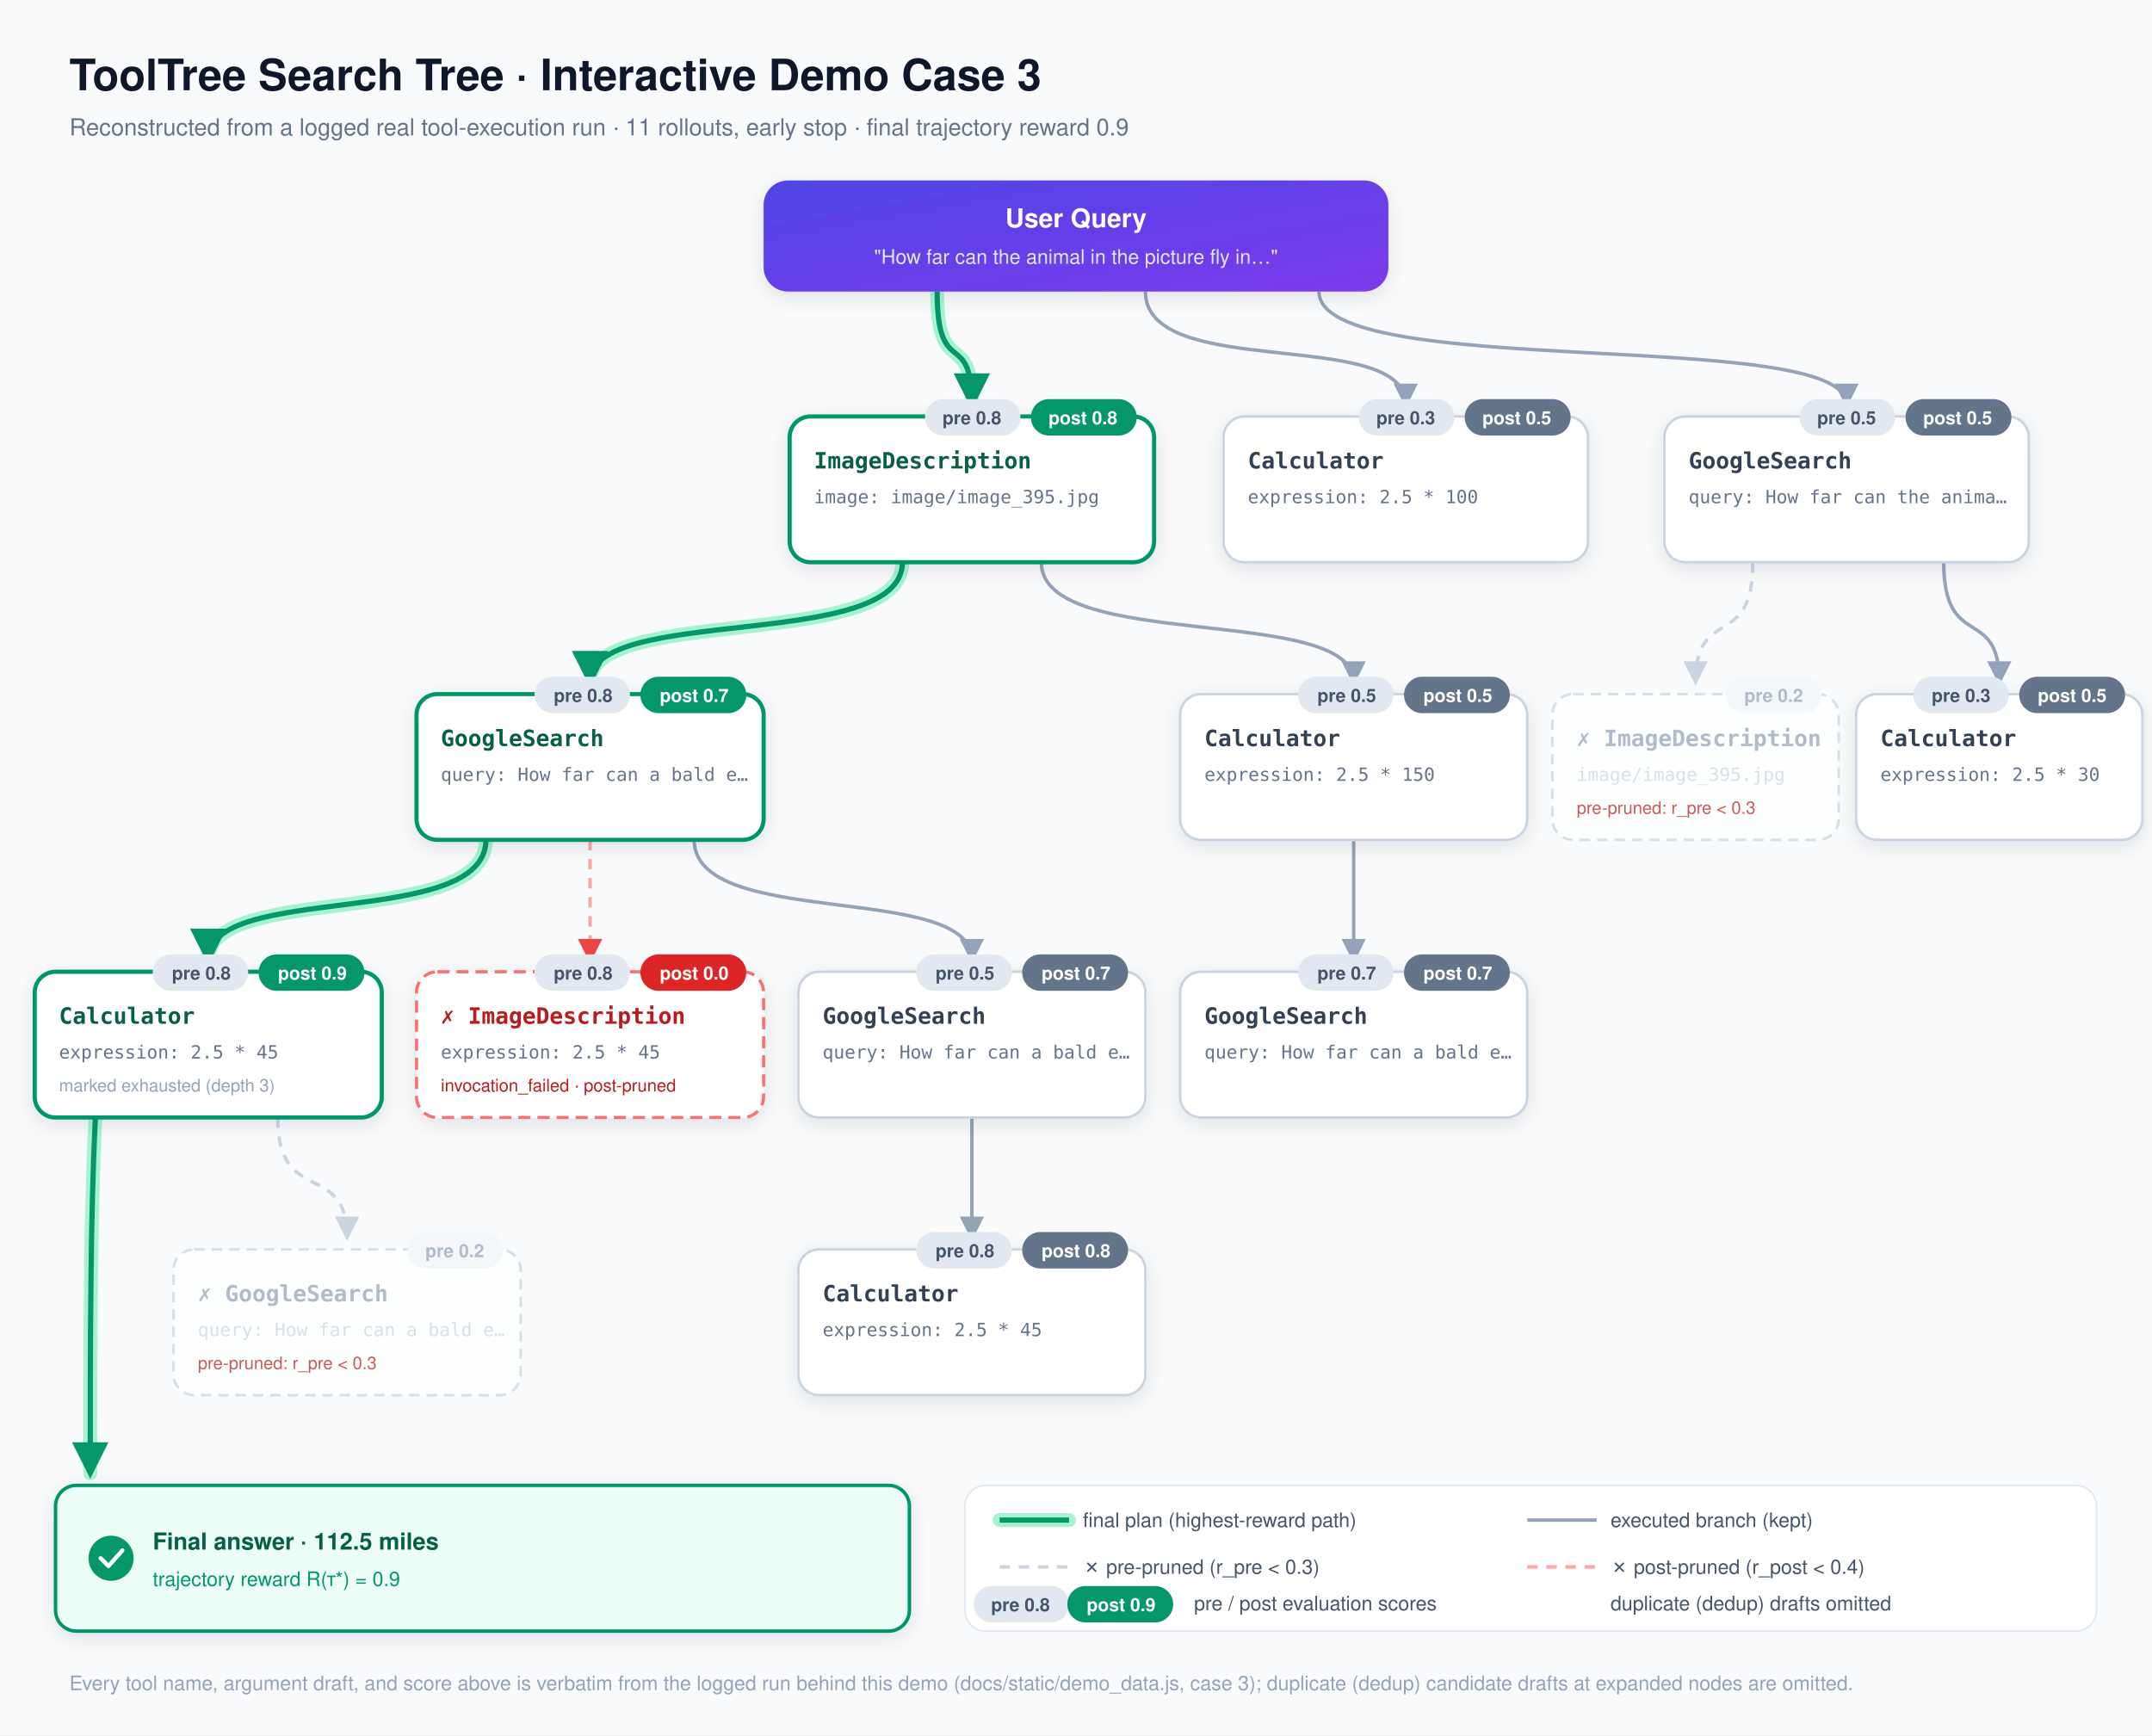
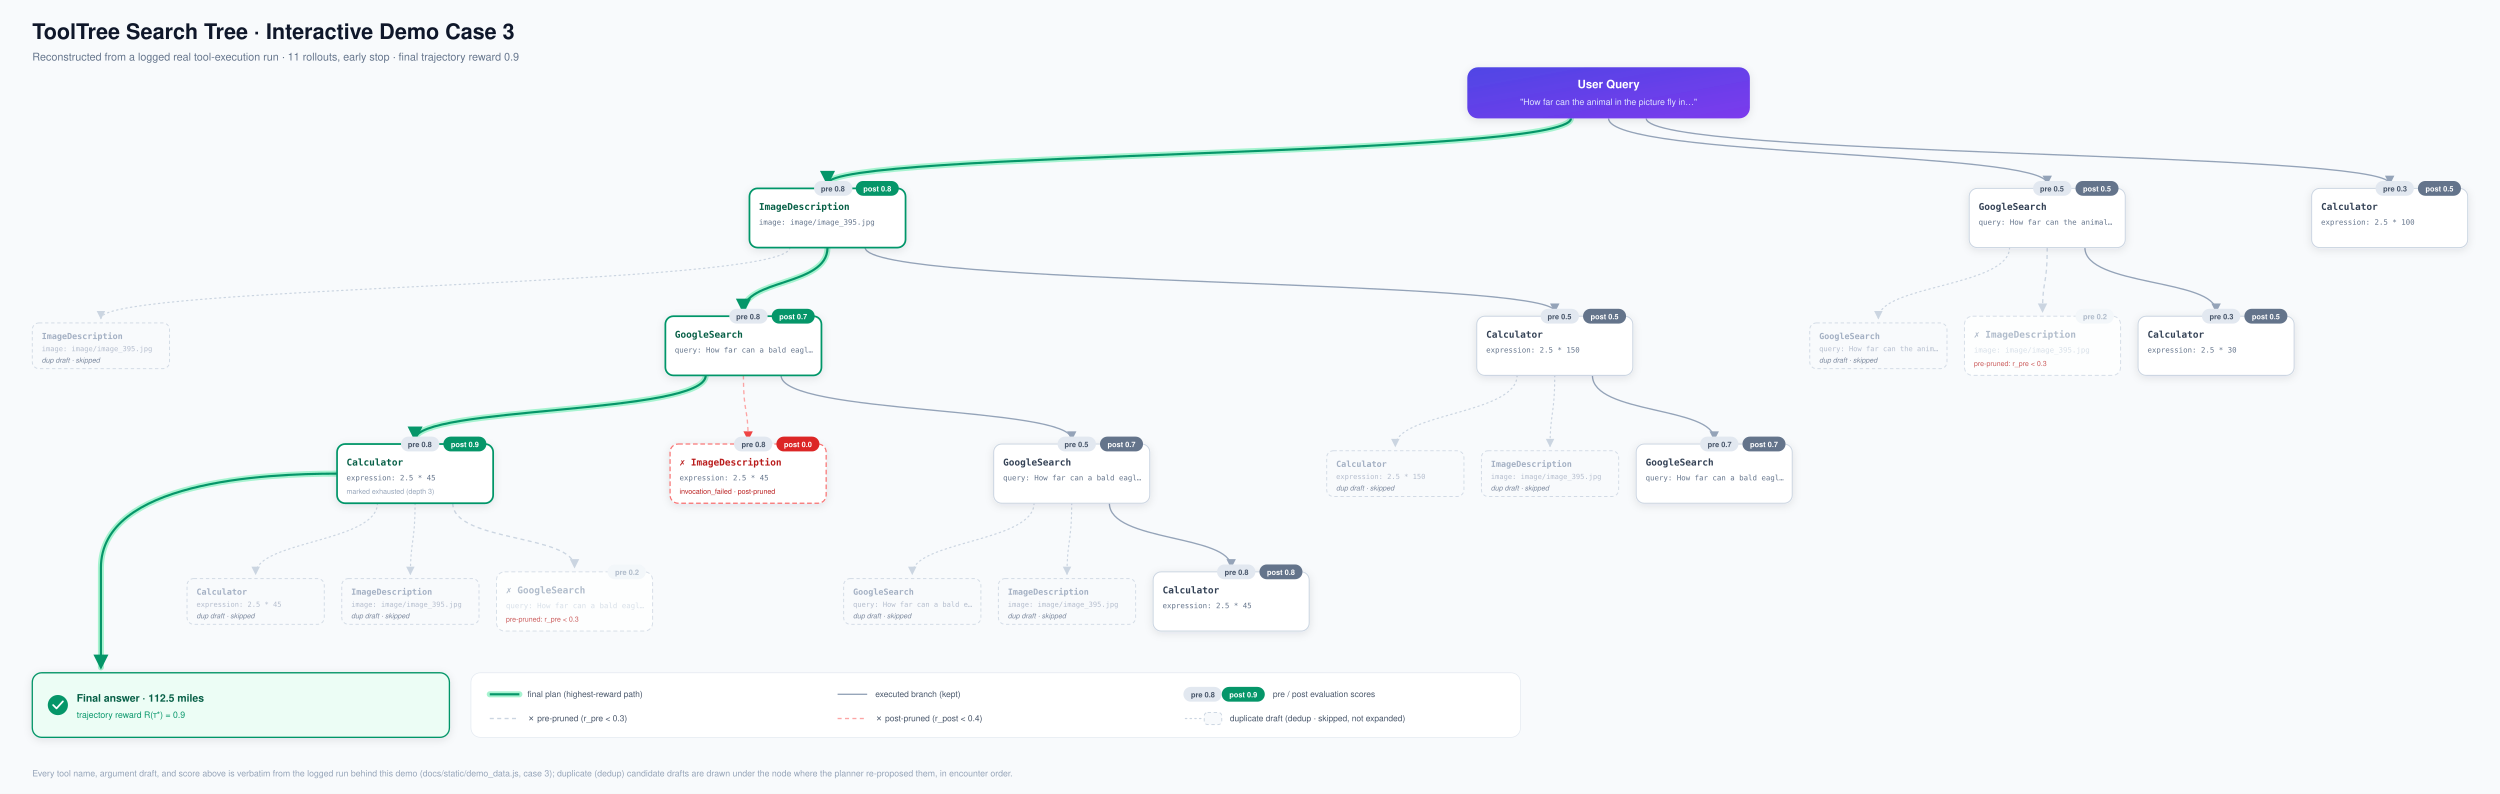
- <svg xmlns="http://www.w3.org/2000/svg" width="1240" height="1000" viewBox="0 0 1240 1000" font-family="system-ui, -apple-system, Segoe UI, Helvetica, Arial, sans-serif">
+ <svg xmlns="http://www.w3.org/2000/svg" width="3716" height="1180" viewBox="0 0 3716 1180" font-family="system-ui, -apple-system, Segoe UI, Helvetica, Arial, sans-serif">
  <defs>
    <linearGradient id="rootGrad" x1="0" y1="0" x2="1" y2="1">
      <stop offset="0" stop-color="#4F46E5" />
      <stop offset="1" stop-color="#7C3AED" />
    </linearGradient>
    <filter id="soft" x="-20%" y="-20%" width="140%" height="140%">
      <feDropShadow dx="0" dy="3" stdDeviation="6" flood-color="#0F172A" flood-opacity="0.10" />
    </filter>
    <marker id="mWin" viewBox="0 0 10 10" refX="8.5" refY="5" markerWidth="7" markerHeight="7" orient="auto-start-reverse">
      <path d="M0 0L10 5L0 10z" fill="#059669" />
    </marker>
    <marker id="mExp" viewBox="0 0 10 10" refX="8.5" refY="5" markerWidth="7" markerHeight="7" orient="auto-start-reverse">
      <path d="M0 0L10 5L0 10z" fill="#94A3B8" />
    </marker>
    <marker id="mPru" viewBox="0 0 10 10" refX="8.5" refY="5" markerWidth="7" markerHeight="7" orient="auto-start-reverse">
      <path d="M0 0L10 5L0 10z" fill="#CBD5E1" />
    </marker>
    <marker id="mBad" viewBox="0 0 10 10" refX="8.5" refY="5" markerWidth="7" markerHeight="7" orient="auto-start-reverse">
      <path d="M0 0L10 5L0 10z" fill="#EF4444" />
    </marker>
  </defs>
-   <rect width="1240" height="1000" fill="#F8FAFC" />
-   <text x="40" y="52" font-size="25" font-weight="700" fill="#0F172A">ToolTree Search Tree · Interactive Demo Case 3</text>
-   <text x="40" y="78" font-size="13.5" fill="#64748B">Reconstructed from a logged real tool-execution run · 11 rollouts, early stop · final trajectory reward 0.9</text>
-   <path d="M 540 168 C 540 220, 560 188, 560 233" fill="none" stroke="#A7F3D0" stroke-width="8" stroke-linecap="round" />
-   <path d="M 540 168 C 540 220, 560 188, 560 233" fill="none" stroke="#059669" stroke-width="3" marker-end="url(#mWin)" />
-   <path d="M 760 168 C 760 220, 1064 188, 1064 233" fill="none" stroke="#94A3B8" stroke-width="2" marker-end="url(#mExp)" />
-   <path d="M 660 168 C 660 220, 810 188, 810 233" fill="none" stroke="#94A3B8" stroke-width="2" marker-end="url(#mExp)" />
-   <path d="M 520 324 C 520 376, 340 348, 340 393" fill="none" stroke="#A7F3D0" stroke-width="8" stroke-linecap="round" />
-   <path d="M 520 324 C 520 376, 340 348, 340 393" fill="none" stroke="#059669" stroke-width="3" marker-end="url(#mWin)" />
-   <path d="M 600 324 C 600 376, 780 348, 780 393" fill="none" stroke="#94A3B8" stroke-width="2" marker-end="url(#mExp)" />
-   <path d="M 280 484 C 280 536, 120 508, 120 553" fill="none" stroke="#A7F3D0" stroke-width="8" stroke-linecap="round" />
-   <path d="M 280 484 C 280 536, 120 508, 120 553" fill="none" stroke="#059669" stroke-width="3" marker-end="url(#mWin)" />
-   <path d="M 340 484 C 340 536, 340 508, 340 553" fill="none" stroke="#FCA5A5" stroke-width="2" stroke-dasharray="6 5" marker-end="url(#mBad)" />
-   <path d="M 400 484 C 400 536, 560 508, 560 553" fill="none" stroke="#94A3B8" stroke-width="2" marker-end="url(#mExp)" />
-   <path d="M 1010 324 C 1010 376, 977 348, 977 393" fill="none" stroke="#CBD5E1" stroke-width="2" stroke-dasharray="6 5" marker-end="url(#mPru)" />
-   <path d="M 1120 324 C 1120 376, 1152 348, 1152 393" fill="none" stroke="#94A3B8" stroke-width="2" marker-end="url(#mExp)" />
-   <path d="M 780 484 C 780 536, 780 508, 780 553" fill="none" stroke="#94A3B8" stroke-width="2" marker-end="url(#mExp)" />
-   <path d="M 160 644 C 160 696, 200 668, 200 713" fill="none" stroke="#CBD5E1" stroke-width="2" stroke-dasharray="6 5" marker-end="url(#mPru)" />
-   <path d="M 560 644 C 560 696, 560 668, 560 713" fill="none" stroke="#94A3B8" stroke-width="2" marker-end="url(#mExp)" />
-   <path d="M 55 644 C 52 700, 52 780, 52 849" fill="none" stroke="#A7F3D0" stroke-width="8" stroke-linecap="round" />
-   <path d="M 55 644 C 52 700, 52 780, 52 849" fill="none" stroke="#059669" stroke-width="3" marker-end="url(#mWin)" />
-   <g filter="url(#soft)">
-     <rect x="440" y="104" width="360" height="64" rx="14" fill="url(#rootGrad)" />
-   </g>
-   <text x="620" y="131" font-size="15" font-weight="700" fill="#FFFFFF" text-anchor="middle">User Query</text>
-   <text x="620" y="152" font-size="11.5" fill="#E0E7FF" text-anchor="middle">"How far can the animal in the picture fly in…"</text>
-   <g filter="url(#soft)">
-     <rect x="455.0" y="240" width="210" height="84" rx="12" fill="#FFFFFF" stroke="#059669" stroke-width="2.4" />
-   </g>
-   <text x="469.0" y="270" font-size="13" font-weight="700" fill="#065F46" font-family="ui-monospace, Menlo, Consolas, monospace">ImageDescription</text>
-   <text x="469.0" y="290" font-size="10.5" fill="#64748B" font-family="ui-monospace, Menlo, Consolas, monospace">image: image/image_395.jpg</text>
-   <rect x="594.0" y="230" width="61" height="21" rx="10.5" fill="#059669" />
-   <text x="624" y="244.5" font-size="10.5" font-weight="700" fill="#FFFFFF" text-anchor="middle">post 0.8</text>
-   <rect x="533.0" y="230" width="55" height="21" rx="10.5" fill="#E2E8F0" />
-   <text x="560" y="244.5" font-size="10.5" font-weight="700" fill="#475569" text-anchor="middle">pre 0.8</text>
-   <g filter="url(#soft)">
-     <rect x="959.0" y="240" width="210" height="84" rx="12" fill="#FFFFFF" stroke="#CBD5E1" stroke-width="1.5" />
-   </g>
-   <text x="973.0" y="270" font-size="13" font-weight="700" fill="#334155" font-family="ui-monospace, Menlo, Consolas, monospace">GoogleSearch</text>
-   <text x="973.0" y="290" font-size="10.5" fill="#64748B" font-family="ui-monospace, Menlo, Consolas, monospace">query: How far can the anima…</text>
-   <rect x="1098.0" y="230" width="61" height="21" rx="10.5" fill="#64748B" />
-   <text x="1128" y="244.5" font-size="10.5" font-weight="700" fill="#FFFFFF" text-anchor="middle">post 0.5</text>
-   <rect x="1037.0" y="230" width="55" height="21" rx="10.5" fill="#E2E8F0" />
-   <text x="1064" y="244.5" font-size="10.5" font-weight="700" fill="#475569" text-anchor="middle">pre 0.5</text>
-   <g filter="url(#soft)">
-     <rect x="705.0" y="240" width="210" height="84" rx="12" fill="#FFFFFF" stroke="#CBD5E1" stroke-width="1.5" />
-   </g>
-   <text x="719.0" y="270" font-size="13" font-weight="700" fill="#334155" font-family="ui-monospace, Menlo, Consolas, monospace">Calculator</text>
-   <text x="719.0" y="290" font-size="10.5" fill="#64748B" font-family="ui-monospace, Menlo, Consolas, monospace">expression: 2.5 * 100</text>
-   <rect x="844.0" y="230" width="61" height="21" rx="10.5" fill="#64748B" />
-   <text x="874" y="244.5" font-size="10.5" font-weight="700" fill="#FFFFFF" text-anchor="middle">post 0.5</text>
-   <rect x="783.0" y="230" width="55" height="21" rx="10.5" fill="#E2E8F0" />
-   <text x="810" y="244.5" font-size="10.5" font-weight="700" fill="#475569" text-anchor="middle">pre 0.3</text>
-   <g filter="url(#soft)">
-     <rect x="240.0" y="400" width="200" height="84" rx="12" fill="#FFFFFF" stroke="#059669" stroke-width="2.4" />
-   </g>
-   <text x="254.0" y="430" font-size="13" font-weight="700" fill="#065F46" font-family="ui-monospace, Menlo, Consolas, monospace">GoogleSearch</text>
-   <text x="254.0" y="450" font-size="10.5" fill="#64748B" font-family="ui-monospace, Menlo, Consolas, monospace">query: How far can a bald e…</text>
-   <rect x="369.0" y="390" width="61" height="21" rx="10.5" fill="#059669" />
-   <text x="400" y="404.5" font-size="10.5" font-weight="700" fill="#FFFFFF" text-anchor="middle">post 0.7</text>
-   <rect x="308.0" y="390" width="55" height="21" rx="10.5" fill="#E2E8F0" />
-   <text x="336" y="404.5" font-size="10.5" font-weight="700" fill="#475569" text-anchor="middle">pre 0.8</text>
-   <g filter="url(#soft)">
-     <rect x="680.0" y="400" width="200" height="84" rx="12" fill="#FFFFFF" stroke="#CBD5E1" stroke-width="1.5" />
-   </g>
-   <text x="694.0" y="430" font-size="13" font-weight="700" fill="#334155" font-family="ui-monospace, Menlo, Consolas, monospace">Calculator</text>
-   <text x="694.0" y="450" font-size="10.5" fill="#64748B" font-family="ui-monospace, Menlo, Consolas, monospace">expression: 2.5 * 150</text>
-   <rect x="809.0" y="390" width="61" height="21" rx="10.5" fill="#64748B" />
-   <text x="840" y="404.5" font-size="10.5" font-weight="700" fill="#FFFFFF" text-anchor="middle">post 0.5</text>
-   <rect x="748.0" y="390" width="55" height="21" rx="10.5" fill="#E2E8F0" />
-   <text x="776" y="404.5" font-size="10.5" font-weight="700" fill="#475569" text-anchor="middle">pre 0.5</text>
-   <g filter="url(#soft)">
-     <rect x="20.0" y="560" width="200" height="84" rx="12" fill="#FFFFFF" stroke="#059669" stroke-width="2.4" />
-   </g>
-   <text x="34.0" y="590" font-size="13" font-weight="700" fill="#065F46" font-family="ui-monospace, Menlo, Consolas, monospace">Calculator</text>
-   <text x="34.0" y="610" font-size="10.5" fill="#64748B" font-family="ui-monospace, Menlo, Consolas, monospace">expression: 2.5 * 45</text>
-   <text x="34.0" y="629" font-size="10" fill="#94A3B8">marked exhausted (depth 3)</text>
-   <rect x="149.0" y="550" width="61" height="21" rx="10.5" fill="#059669" />
-   <text x="180" y="564.5" font-size="10.5" font-weight="700" fill="#FFFFFF" text-anchor="middle">post 0.9</text>
-   <rect x="88.0" y="550" width="55" height="21" rx="10.5" fill="#E2E8F0" />
-   <text x="116" y="564.5" font-size="10.5" font-weight="700" fill="#475569" text-anchor="middle">pre 0.8</text>
-   <g filter="url(#soft)">
-     <rect x="240.0" y="560" width="200" height="84" rx="12" fill="#FFFFFF" stroke="#F87171" stroke-width="1.8" stroke-dasharray="7 4" />
-   </g>
-   <text x="254.0" y="590" font-size="13" font-weight="700" fill="#B91C1C" font-family="ui-monospace, Menlo, Consolas, monospace">✗ ImageDescription</text>
-   <text x="254.0" y="610" font-size="10.5" fill="#64748B" font-family="ui-monospace, Menlo, Consolas, monospace">expression: 2.5 * 45</text>
-   <text x="254.0" y="629" font-size="10" fill="#B91C1C">invocation_failed · post-pruned</text>
-   <rect x="369.0" y="550" width="61" height="21" rx="10.5" fill="#DC2626" />
-   <text x="400" y="564.5" font-size="10.5" font-weight="700" fill="#FFFFFF" text-anchor="middle">post 0.0</text>
-   <rect x="308.0" y="550" width="55" height="21" rx="10.5" fill="#E2E8F0" />
-   <text x="336" y="564.5" font-size="10.5" font-weight="700" fill="#475569" text-anchor="middle">pre 0.8</text>
-   <g filter="url(#soft)">
-     <rect x="460.0" y="560" width="200" height="84" rx="12" fill="#FFFFFF" stroke="#CBD5E1" stroke-width="1.5" />
-   </g>
-   <text x="474.0" y="590" font-size="13" font-weight="700" fill="#334155" font-family="ui-monospace, Menlo, Consolas, monospace">GoogleSearch</text>
-   <text x="474.0" y="610" font-size="10.5" fill="#64748B" font-family="ui-monospace, Menlo, Consolas, monospace">query: How far can a bald e…</text>
-   <rect x="589.0" y="550" width="61" height="21" rx="10.5" fill="#64748B" />
-   <text x="620" y="564.5" font-size="10.5" font-weight="700" fill="#FFFFFF" text-anchor="middle">post 0.7</text>
-   <rect x="528.0" y="550" width="55" height="21" rx="10.5" fill="#E2E8F0" />
-   <text x="556" y="564.5" font-size="10.5" font-weight="700" fill="#475569" text-anchor="middle">pre 0.5</text>
+   <rect width="3716" height="1180" fill="#F8FAFC" />
+   <text x="48" y="58" font-size="32" font-weight="700" fill="#0F172A">ToolTree Search Tree · Interactive Demo Case 3</text>
+   <text x="48" y="90" font-size="16" fill="#64748B">Reconstructed from a logged real tool-execution run · 11 rollouts, early stop · final trajectory reward 0.9</text>
+   <path d="M 2335 176 C 2335 234, 1230 224, 1230 273" fill="none" stroke="#A7F3D0" stroke-width="9" stroke-linecap="round" />
+   <path d="M 2335 176 C 2335 234, 1230 224, 1230 273" fill="none" stroke="#059669" stroke-width="3.2" marker-end="url(#mWin)" />
+   <path d="M 2391 176 C 2391 234, 3043 224, 3043 273" fill="none" stroke="#94A3B8" stroke-width="2" marker-end="url(#mExp)" />
+   <path d="M 2447 176 C 2447 234, 3552 224, 3552 273" fill="none" stroke="#94A3B8" stroke-width="2" marker-end="url(#mExp)" />
+   <path d="M 1174 368 C 1174 426, 150 424, 150 473" fill="none" stroke="#CBD5E1" stroke-width="1.8" stroke-dasharray="2 5" stroke-linecap="round" marker-end="url(#mPru)" />
+   <path d="M 1230 368 C 1230 426, 1105 414, 1105 463" fill="none" stroke="#A7F3D0" stroke-width="9" stroke-linecap="round" />
+   <path d="M 1230 368 C 1230 426, 1105 414, 1105 463" fill="none" stroke="#059669" stroke-width="3.2" marker-end="url(#mWin)" />
+   <path d="M 1286 368 C 1286 426, 2311 414, 2311 463" fill="none" stroke="#94A3B8" stroke-width="2" marker-end="url(#mExp)" />
+   <path d="M 1049 558 C 1049 616, 617 604, 617 653" fill="none" stroke="#A7F3D0" stroke-width="9" stroke-linecap="round" />
+   <path d="M 1049 558 C 1049 616, 617 604, 617 653" fill="none" stroke="#059669" stroke-width="3.2" marker-end="url(#mWin)" />
+   <path d="M 1105 558 C 1105 616, 1112 604, 1112 653" fill="none" stroke="#FCA5A5" stroke-width="2" stroke-dasharray="6 5" marker-end="url(#mBad)" />
+   <path d="M 1161 558 C 1161 616, 1593 604, 1593 653" fill="none" stroke="#94A3B8" stroke-width="2" marker-end="url(#mExp)" />
+   <path d="M 2987 368 C 2987 426, 2792 424, 2792 473" fill="none" stroke="#CBD5E1" stroke-width="1.8" stroke-dasharray="2 5" stroke-linecap="round" marker-end="url(#mPru)" />
+   <path d="M 3043 368 C 3043 426, 3036 414, 3036 463" fill="none" stroke="#CBD5E1" stroke-width="2" stroke-dasharray="6 5" marker-end="url(#mPru)" />
+   <path d="M 3099 368 C 3099 426, 3294 414, 3294 463" fill="none" stroke="#94A3B8" stroke-width="2" marker-end="url(#mExp)" />
+   <path d="M 2255 558 C 2255 616, 2074 614, 2074 663" fill="none" stroke="#CBD5E1" stroke-width="1.8" stroke-dasharray="2 5" stroke-linecap="round" marker-end="url(#mPru)" />
+   <path d="M 2311 558 C 2311 616, 2304 614, 2304 663" fill="none" stroke="#CBD5E1" stroke-width="1.8" stroke-dasharray="2 5" stroke-linecap="round" marker-end="url(#mPru)" />
+   <path d="M 2367 558 C 2367 616, 2548 604, 2548 653" fill="none" stroke="#94A3B8" stroke-width="2" marker-end="url(#mExp)" />
+   <path d="M 561 748 C 561 806, 380 804, 380 853" fill="none" stroke="#CBD5E1" stroke-width="1.8" stroke-dasharray="2 5" stroke-linecap="round" marker-end="url(#mPru)" />
+   <path d="M 617 748 C 617 806, 610 804, 610 853" fill="none" stroke="#CBD5E1" stroke-width="1.8" stroke-dasharray="2 5" stroke-linecap="round" marker-end="url(#mPru)" />
+   <path d="M 673 748 C 673 806, 854 794, 854 843" fill="none" stroke="#CBD5E1" stroke-width="2" stroke-dasharray="6 5" marker-end="url(#mPru)" />
+   <path d="M 1537 748 C 1537 806, 1356 804, 1356 853" fill="none" stroke="#CBD5E1" stroke-width="1.8" stroke-dasharray="2 5" stroke-linecap="round" marker-end="url(#mPru)" />
+   <path d="M 1593 748 C 1593 806, 1586 804, 1586 853" fill="none" stroke="#CBD5E1" stroke-width="1.8" stroke-dasharray="2 5" stroke-linecap="round" marker-end="url(#mPru)" />
+   <path d="M 1649 748 C 1649 806, 1830 794, 1830 843" fill="none" stroke="#94A3B8" stroke-width="2" marker-end="url(#mExp)" />
+   <path d="M 501 704 C 391 704, 150 716, 150 844 L 150 992" fill="none" stroke="#A7F3D0" stroke-width="9" stroke-linecap="round" />
+   <path d="M 501 704 C 391 704, 150 716, 150 844 L 150 992" fill="none" stroke="#059669" stroke-width="3.2" marker-end="url(#mWin)" />
+   <g filter="url(#soft)">
+     <rect x="2181" y="100" width="420" height="76" rx="16" fill="url(#rootGrad)" />
+   </g>
+   <text x="2391" y="131" font-size="17" font-weight="700" fill="#FFFFFF" text-anchor="middle">User Query</text>
+   <text x="2391" y="156" font-size="13" fill="#E0E7FF" text-anchor="middle">"How far can the animal in the picture fly in…"</text>
+   <g filter="url(#soft)">
+     <rect x="1114" y="280" width="232" height="88" rx="12" fill="#FFFFFF" stroke="#059669" stroke-width="2.6" />
+   </g>
+   <text x="1128" y="312" font-size="14" font-weight="700" fill="#065F46" font-family="ui-monospace, Menlo, Consolas, monospace">ImageDescription</text>
+   <text x="1128" y="334" font-size="11" fill="#64748B" font-family="ui-monospace, Menlo, Consolas, monospace">image: image/image_395.jpg</text>
+   <rect x="1272" y="269.0" width="64" height="22" rx="11" fill="#059669" />
+   <text x="1304" y="284.5" font-size="11" font-weight="700" fill="#FFFFFF" text-anchor="middle">post 0.8</text>
+   <rect x="1210" y="269.0" width="57" height="22" rx="11" fill="#E2E8F0" />
+   <text x="1238" y="284.5" font-size="11" font-weight="700" fill="#475569" text-anchor="middle">pre 0.8</text>
+   <g filter="url(#soft)">
+     <rect x="2927" y="280" width="232" height="88" rx="12" fill="#FFFFFF" stroke="#CBD5E1" stroke-width="1.5" />
+   </g>
+   <text x="2941" y="312" font-size="14" font-weight="700" fill="#334155" font-family="ui-monospace, Menlo, Consolas, monospace">GoogleSearch</text>
+   <text x="2941" y="334" font-size="11" fill="#64748B" font-family="ui-monospace, Menlo, Consolas, monospace">query: How far can the animal…</text>
+   <rect x="3085" y="269.0" width="64" height="22" rx="11" fill="#64748B" />
+   <text x="3117" y="284.5" font-size="11" font-weight="700" fill="#FFFFFF" text-anchor="middle">post 0.5</text>
+   <rect x="3022" y="269.0" width="57" height="22" rx="11" fill="#E2E8F0" />
+   <text x="3050" y="284.5" font-size="11" font-weight="700" fill="#475569" text-anchor="middle">pre 0.5</text>
+   <g filter="url(#soft)">
+     <rect x="3436" y="280" width="232" height="88" rx="12" fill="#FFFFFF" stroke="#CBD5E1" stroke-width="1.5" />
+   </g>
+   <text x="3450" y="312" font-size="14" font-weight="700" fill="#334155" font-family="ui-monospace, Menlo, Consolas, monospace">Calculator</text>
+   <text x="3450" y="334" font-size="11" fill="#64748B" font-family="ui-monospace, Menlo, Consolas, monospace">expression: 2.5 * 100</text>
+   <rect x="3594" y="269.0" width="64" height="22" rx="11" fill="#64748B" />
+   <text x="3626" y="284.5" font-size="11" font-weight="700" fill="#FFFFFF" text-anchor="middle">post 0.5</text>
+   <rect x="3531" y="269.0" width="57" height="22" rx="11" fill="#E2E8F0" />
+   <text x="3560" y="284.5" font-size="11" font-weight="700" fill="#475569" text-anchor="middle">pre 0.3</text>
+   <g opacity="0.85">
+     <rect x="48" y="480" width="204" height="68" rx="10" fill="#F8FAFC" stroke="#CBD5E1" stroke-width="1.4" stroke-dasharray="5 4" />
+     <text x="62" y="504" font-size="12.5" font-weight="700" fill="#94A3B8" font-family="ui-monospace, Menlo, Consolas, monospace">ImageDescription</text>
+     <text x="62" y="522" font-size="10.5" fill="#A8B3C4" font-family="ui-monospace, Menlo, Consolas, monospace">image: image/image_395.jpg</text>
+     <text x="62" y="539" font-size="10.5" font-style="italic" fill="#64748B">dup draft · skipped</text>
+   </g>
+   <g filter="url(#soft)">
+     <rect x="989" y="470" width="232" height="88" rx="12" fill="#FFFFFF" stroke="#059669" stroke-width="2.6" />
+   </g>
+   <text x="1003" y="502" font-size="14" font-weight="700" fill="#065F46" font-family="ui-monospace, Menlo, Consolas, monospace">GoogleSearch</text>
+   <text x="1003" y="524" font-size="11" fill="#64748B" font-family="ui-monospace, Menlo, Consolas, monospace">query: How far can a bald eagl…</text>
+   <rect x="1147" y="459.0" width="64" height="22" rx="11" fill="#059669" />
+   <text x="1179" y="474.5" font-size="11" font-weight="700" fill="#FFFFFF" text-anchor="middle">post 0.7</text>
+   <rect x="1084" y="459.0" width="57" height="22" rx="11" fill="#E2E8F0" />
+   <text x="1112" y="474.5" font-size="11" font-weight="700" fill="#475569" text-anchor="middle">pre 0.8</text>
+   <g filter="url(#soft)">
+     <rect x="2195" y="470" width="232" height="88" rx="12" fill="#FFFFFF" stroke="#CBD5E1" stroke-width="1.5" />
+   </g>
+   <text x="2209" y="502" font-size="14" font-weight="700" fill="#334155" font-family="ui-monospace, Menlo, Consolas, monospace">Calculator</text>
+   <text x="2209" y="524" font-size="11" fill="#64748B" font-family="ui-monospace, Menlo, Consolas, monospace">expression: 2.5 * 150</text>
+   <rect x="2353" y="459.0" width="64" height="22" rx="11" fill="#64748B" />
+   <text x="2385" y="474.5" font-size="11" font-weight="700" fill="#FFFFFF" text-anchor="middle">post 0.5</text>
+   <rect x="2290" y="459.0" width="57" height="22" rx="11" fill="#E2E8F0" />
+   <text x="2318" y="474.5" font-size="11" font-weight="700" fill="#475569" text-anchor="middle">pre 0.5</text>
+   <g filter="url(#soft)">
+     <rect x="501" y="660" width="232" height="88" rx="12" fill="#FFFFFF" stroke="#059669" stroke-width="2.6" />
+   </g>
+   <text x="515" y="692" font-size="14" font-weight="700" fill="#065F46" font-family="ui-monospace, Menlo, Consolas, monospace">Calculator</text>
+   <text x="515" y="714" font-size="11" fill="#64748B" font-family="ui-monospace, Menlo, Consolas, monospace">expression: 2.5 * 45</text>
+   <text x="515" y="734" font-size="10.5" fill="#94A3B8">marked exhausted (depth 3)</text>
+   <rect x="659" y="649.0" width="64" height="22" rx="11" fill="#059669" />
+   <text x="691" y="664.5" font-size="11" font-weight="700" fill="#FFFFFF" text-anchor="middle">post 0.9</text>
+   <rect x="596" y="649.0" width="57" height="22" rx="11" fill="#E2E8F0" />
+   <text x="624" y="664.5" font-size="11" font-weight="700" fill="#475569" text-anchor="middle">pre 0.8</text>
+   <g filter="url(#soft)">
+     <rect x="996" y="660" width="232" height="88" rx="12" fill="#FFFFFF" stroke="#F87171" stroke-width="1.8" stroke-dasharray="7 4" />
+   </g>
+   <text x="1010" y="692" font-size="14" font-weight="700" fill="#B91C1C" font-family="ui-monospace, Menlo, Consolas, monospace">✗ ImageDescription</text>
+   <text x="1010" y="714" font-size="11" fill="#64748B" font-family="ui-monospace, Menlo, Consolas, monospace">expression: 2.5 * 45</text>
+   <text x="1010" y="734" font-size="10.5" fill="#B91C1C">invocation_failed · post-pruned</text>
+   <rect x="1154" y="649.0" width="64" height="22" rx="11" fill="#DC2626" />
+   <text x="1186" y="664.5" font-size="11" font-weight="700" fill="#FFFFFF" text-anchor="middle">post 0.0</text>
+   <rect x="1091" y="649.0" width="57" height="22" rx="11" fill="#E2E8F0" />
+   <text x="1120" y="664.5" font-size="11" font-weight="700" fill="#475569" text-anchor="middle">pre 0.8</text>
+   <g filter="url(#soft)">
+     <rect x="1477" y="660" width="232" height="88" rx="12" fill="#FFFFFF" stroke="#CBD5E1" stroke-width="1.5" />
+   </g>
+   <text x="1491" y="692" font-size="14" font-weight="700" fill="#334155" font-family="ui-monospace, Menlo, Consolas, monospace">GoogleSearch</text>
+   <text x="1491" y="714" font-size="11" fill="#64748B" font-family="ui-monospace, Menlo, Consolas, monospace">query: How far can a bald eagl…</text>
+   <rect x="1635" y="649.0" width="64" height="22" rx="11" fill="#64748B" />
+   <text x="1667" y="664.5" font-size="11" font-weight="700" fill="#FFFFFF" text-anchor="middle">post 0.7</text>
+   <rect x="1572" y="649.0" width="57" height="22" rx="11" fill="#E2E8F0" />
+   <text x="1600" y="664.5" font-size="11" font-weight="700" fill="#475569" text-anchor="middle">pre 0.5</text>
+   <g opacity="0.85">
+     <rect x="2690" y="480" width="204" height="68" rx="10" fill="#F8FAFC" stroke="#CBD5E1" stroke-width="1.4" stroke-dasharray="5 4" />
+     <text x="2704" y="504" font-size="12.5" font-weight="700" fill="#94A3B8" font-family="ui-monospace, Menlo, Consolas, monospace">GoogleSearch</text>
+     <text x="2704" y="522" font-size="10.5" fill="#A8B3C4" font-family="ui-monospace, Menlo, Consolas, monospace">query: How far can the anim…</text>
+     <text x="2704" y="539" font-size="10.5" font-style="italic" fill="#64748B">dup draft · skipped</text>
+   </g>
  <g opacity="0.72">
-     <rect x="894.5" y="400" width="165" height="84" rx="12" fill="#FFFFFF" stroke="#CBD5E1" stroke-width="1.5" stroke-dasharray="6 4" />
-     <text x="908.5" y="430" font-size="13" font-weight="700" fill="#94A3B8" font-family="ui-monospace, Menlo, Consolas, monospace">✗ ImageDescription</text>
-     <text x="908.5" y="450" font-size="10.5" fill="#CBD5E1" font-family="ui-monospace, Menlo, Consolas, monospace">image/image_395.jpg</text>
-     <text x="908.5" y="469" font-size="10" fill="#B91C1C">pre-pruned: r_pre &lt; 0.3</text>
-     <rect x="994.5" y="390" width="55" height="21" rx="10.5" fill="#F1F5F9" />
-     <text x="1022" y="404.5" font-size="10.5" font-weight="700" fill="#94A3B8" text-anchor="middle">pre 0.2</text>
-   </g>
-   <g filter="url(#soft)">
-     <rect x="1069.5" y="400" width="165" height="84" rx="12" fill="#FFFFFF" stroke="#CBD5E1" stroke-width="1.5" />
-   </g>
-   <text x="1083.5" y="430" font-size="13" font-weight="700" fill="#334155" font-family="ui-monospace, Menlo, Consolas, monospace">Calculator</text>
-   <text x="1083.5" y="450" font-size="10.5" fill="#64748B" font-family="ui-monospace, Menlo, Consolas, monospace">expression: 2.5 * 30</text>
-   <rect x="1163.5" y="390" width="61" height="21" rx="10.5" fill="#64748B" />
-   <text x="1194" y="404.5" font-size="10.5" font-weight="700" fill="#FFFFFF" text-anchor="middle">post 0.5</text>
-   <rect x="1102.5" y="390" width="55" height="21" rx="10.5" fill="#E2E8F0" />
-   <text x="1130" y="404.5" font-size="10.5" font-weight="700" fill="#475569" text-anchor="middle">pre 0.3</text>
-   <g filter="url(#soft)">
-     <rect x="680.0" y="560" width="200" height="84" rx="12" fill="#FFFFFF" stroke="#CBD5E1" stroke-width="1.5" />
-   </g>
-   <text x="694.0" y="590" font-size="13" font-weight="700" fill="#334155" font-family="ui-monospace, Menlo, Consolas, monospace">GoogleSearch</text>
-   <text x="694.0" y="610" font-size="10.5" fill="#64748B" font-family="ui-monospace, Menlo, Consolas, monospace">query: How far can a bald e…</text>
-   <rect x="809.0" y="550" width="61" height="21" rx="10.5" fill="#64748B" />
-   <text x="840" y="564.5" font-size="10.5" font-weight="700" fill="#FFFFFF" text-anchor="middle">post 0.7</text>
-   <rect x="748.0" y="550" width="55" height="21" rx="10.5" fill="#E2E8F0" />
-   <text x="776" y="564.5" font-size="10.5" font-weight="700" fill="#475569" text-anchor="middle">pre 0.7</text>
+     <rect x="2920" y="470" width="232" height="88" rx="12" fill="#FFFFFF" stroke="#CBD5E1" stroke-width="1.5" stroke-dasharray="6 4" />
+     <text x="2934" y="502" font-size="14" font-weight="700" fill="#94A3B8" font-family="ui-monospace, Menlo, Consolas, monospace">✗ ImageDescription</text>
+     <text x="2934" y="524" font-size="11" fill="#CBD5E1" font-family="ui-monospace, Menlo, Consolas, monospace">image: image/image_395.jpg</text>
+     <text x="2934" y="544" font-size="10.5" fill="#B91C1C">pre-pruned: r_pre &lt; 0.3</text>
+     <rect x="3085" y="459.0" width="57" height="22" rx="11" fill="#F1F5F9" />
+     <text x="3114" y="474.5" font-size="11" font-weight="700" fill="#94A3B8" text-anchor="middle">pre 0.2</text>
+   </g>
+   <g filter="url(#soft)">
+     <rect x="3178" y="470" width="232" height="88" rx="12" fill="#FFFFFF" stroke="#CBD5E1" stroke-width="1.5" />
+   </g>
+   <text x="3192" y="502" font-size="14" font-weight="700" fill="#334155" font-family="ui-monospace, Menlo, Consolas, monospace">Calculator</text>
+   <text x="3192" y="524" font-size="11" fill="#64748B" font-family="ui-monospace, Menlo, Consolas, monospace">expression: 2.5 * 30</text>
+   <rect x="3336" y="459.0" width="64" height="22" rx="11" fill="#64748B" />
+   <text x="3368" y="474.5" font-size="11" font-weight="700" fill="#FFFFFF" text-anchor="middle">post 0.5</text>
+   <rect x="3273" y="459.0" width="57" height="22" rx="11" fill="#E2E8F0" />
+   <text x="3302" y="474.5" font-size="11" font-weight="700" fill="#475569" text-anchor="middle">pre 0.3</text>
+   <g opacity="0.85">
+     <rect x="1972" y="670" width="204" height="68" rx="10" fill="#F8FAFC" stroke="#CBD5E1" stroke-width="1.4" stroke-dasharray="5 4" />
+     <text x="1986" y="694" font-size="12.5" font-weight="700" fill="#94A3B8" font-family="ui-monospace, Menlo, Consolas, monospace">Calculator</text>
+     <text x="1986" y="712" font-size="10.5" fill="#A8B3C4" font-family="ui-monospace, Menlo, Consolas, monospace">expression: 2.5 * 150</text>
+     <text x="1986" y="729" font-size="10.5" font-style="italic" fill="#64748B">dup draft · skipped</text>
+   </g>
+   <g opacity="0.85">
+     <rect x="2202" y="670" width="204" height="68" rx="10" fill="#F8FAFC" stroke="#CBD5E1" stroke-width="1.4" stroke-dasharray="5 4" />
+     <text x="2216" y="694" font-size="12.5" font-weight="700" fill="#94A3B8" font-family="ui-monospace, Menlo, Consolas, monospace">ImageDescription</text>
+     <text x="2216" y="712" font-size="10.5" fill="#A8B3C4" font-family="ui-monospace, Menlo, Consolas, monospace">image: image/image_395.jpg</text>
+     <text x="2216" y="729" font-size="10.5" font-style="italic" fill="#64748B">dup draft · skipped</text>
+   </g>
+   <g filter="url(#soft)">
+     <rect x="2432" y="660" width="232" height="88" rx="12" fill="#FFFFFF" stroke="#CBD5E1" stroke-width="1.5" />
+   </g>
+   <text x="2446" y="692" font-size="14" font-weight="700" fill="#334155" font-family="ui-monospace, Menlo, Consolas, monospace">GoogleSearch</text>
+   <text x="2446" y="714" font-size="11" fill="#64748B" font-family="ui-monospace, Menlo, Consolas, monospace">query: How far can a bald eagl…</text>
+   <rect x="2590" y="649.0" width="64" height="22" rx="11" fill="#64748B" />
+   <text x="2622" y="664.5" font-size="11" font-weight="700" fill="#FFFFFF" text-anchor="middle">post 0.7</text>
+   <rect x="2527" y="649.0" width="57" height="22" rx="11" fill="#E2E8F0" />
+   <text x="2556" y="664.5" font-size="11" font-weight="700" fill="#475569" text-anchor="middle">pre 0.7</text>
+   <g opacity="0.85">
+     <rect x="278" y="860" width="204" height="68" rx="10" fill="#F8FAFC" stroke="#CBD5E1" stroke-width="1.4" stroke-dasharray="5 4" />
+     <text x="292" y="884" font-size="12.5" font-weight="700" fill="#94A3B8" font-family="ui-monospace, Menlo, Consolas, monospace">Calculator</text>
+     <text x="292" y="902" font-size="10.5" fill="#A8B3C4" font-family="ui-monospace, Menlo, Consolas, monospace">expression: 2.5 * 45</text>
+     <text x="292" y="919" font-size="10.5" font-style="italic" fill="#64748B">dup draft · skipped</text>
+   </g>
+   <g opacity="0.85">
+     <rect x="508" y="860" width="204" height="68" rx="10" fill="#F8FAFC" stroke="#CBD5E1" stroke-width="1.4" stroke-dasharray="5 4" />
+     <text x="522" y="884" font-size="12.5" font-weight="700" fill="#94A3B8" font-family="ui-monospace, Menlo, Consolas, monospace">ImageDescription</text>
+     <text x="522" y="902" font-size="10.5" fill="#A8B3C4" font-family="ui-monospace, Menlo, Consolas, monospace">image: image/image_395.jpg</text>
+     <text x="522" y="919" font-size="10.5" font-style="italic" fill="#64748B">dup draft · skipped</text>
+   </g>
  <g opacity="0.72">
-     <rect x="100.0" y="720" width="200" height="84" rx="12" fill="#FFFFFF" stroke="#CBD5E1" stroke-width="1.5" stroke-dasharray="6 4" />
-     <text x="114.0" y="750" font-size="13" font-weight="700" fill="#94A3B8" font-family="ui-monospace, Menlo, Consolas, monospace">✗ GoogleSearch</text>
-     <text x="114.0" y="770" font-size="10.5" fill="#CBD5E1" font-family="ui-monospace, Menlo, Consolas, monospace">query: How far can a bald e…</text>
-     <text x="114.0" y="789" font-size="10" fill="#B91C1C">pre-pruned: r_pre &lt; 0.3</text>
-     <rect x="235.0" y="710" width="55" height="21" rx="10.5" fill="#F1F5F9" />
-     <text x="262" y="724.5" font-size="10.5" font-weight="700" fill="#94A3B8" text-anchor="middle">pre 0.2</text>
-   </g>
-   <g filter="url(#soft)">
-     <rect x="460.0" y="720" width="200" height="84" rx="12" fill="#FFFFFF" stroke="#CBD5E1" stroke-width="1.5" />
-   </g>
-   <text x="474.0" y="750" font-size="13" font-weight="700" fill="#334155" font-family="ui-monospace, Menlo, Consolas, monospace">Calculator</text>
-   <text x="474.0" y="770" font-size="10.5" fill="#64748B" font-family="ui-monospace, Menlo, Consolas, monospace">expression: 2.5 * 45</text>
-   <rect x="589.0" y="710" width="61" height="21" rx="10.5" fill="#64748B" />
-   <text x="620" y="724.5" font-size="10.5" font-weight="700" fill="#FFFFFF" text-anchor="middle">post 0.8</text>
-   <rect x="528.0" y="710" width="55" height="21" rx="10.5" fill="#E2E8F0" />
-   <text x="556" y="724.5" font-size="10.5" font-weight="700" fill="#475569" text-anchor="middle">pre 0.8</text>
-   <g filter="url(#soft)">
-     <rect x="32" y="856" width="492" height="84" rx="12" fill="#ECFDF5" stroke="#059669" stroke-width="2" />
-   </g>
-   <circle cx="64" cy="898" r="13" fill="#059669" />
-   <path d="M58 898l4.5 4.5 8-9" fill="none" stroke="#FFFFFF" stroke-width="2.4" stroke-linecap="round" stroke-linejoin="round" />
-   <text x="88" y="893" font-size="13.5" font-weight="700" fill="#065F46">Final answer · 112.5 miles</text>
-   <text x="88" y="914" font-size="11.5" fill="#059669">trajectory reward R(τ*) = 0.9</text>
-   <rect x="556" y="856" width="652" height="84" rx="12" fill="#FFFFFF" stroke="#E2E8F0" />
-   <g font-size="11.5" fill="#475569">
-     <path d="M576 876 h40" stroke="#A7F3D0" stroke-width="8" stroke-linecap="round" />
-     <path d="M576 876 h40" stroke="#059669" stroke-width="3" />
-     <text x="624" y="880">final plan (highest-reward path)</text>
-     <path d="M880 876 h40" stroke="#94A3B8" stroke-width="2" />
-     <text x="928" y="880">executed branch (kept)</text>
-     <path d="M576 903 h40" stroke="#CBD5E1" stroke-width="2" stroke-dasharray="6 5" />
-     <text x="624" y="907">✗ pre-pruned (r_pre &lt; 0.3)</text>
-     <path d="M880 903 h40" stroke="#FCA5A5" stroke-width="2" stroke-dasharray="6 5" />
-     <text x="928" y="907">✗ post-pruned (r_post &lt; 0.4)</text>
-     <rect x="561" y="914" width="55" height="21" rx="10.5" fill="#E2E8F0" />
-     <text x="588" y="928.5" font-size="10.5" font-weight="700" fill="#475569" text-anchor="middle">pre 0.8</text>
-     <rect x="615" y="914" width="61" height="21" rx="10.5" fill="#059669" />
-     <text x="646" y="928.5" font-size="10.5" font-weight="700" fill="#FFFFFF" text-anchor="middle">post 0.9</text>
-     <text x="688" y="928">pre / post evaluation scores</text>
-     <text x="928" y="928">duplicate (dedup) drafts omitted</text>
-   </g>
-   <text x="40" y="974" font-size="11.5" fill="#94A3B8">Every tool name, argument draft, and score above is verbatim from the logged run behind this demo (docs/static/demo_data.js, case 3); duplicate (dedup) candidate drafts at expanded nodes are omitted.</text>
+     <rect x="738" y="850" width="232" height="88" rx="12" fill="#FFFFFF" stroke="#CBD5E1" stroke-width="1.5" stroke-dasharray="6 4" />
+     <text x="752" y="882" font-size="14" font-weight="700" fill="#94A3B8" font-family="ui-monospace, Menlo, Consolas, monospace">✗ GoogleSearch</text>
+     <text x="752" y="904" font-size="11" fill="#CBD5E1" font-family="ui-monospace, Menlo, Consolas, monospace">query: How far can a bald eagl…</text>
+     <text x="752" y="924" font-size="10.5" fill="#B91C1C">pre-pruned: r_pre &lt; 0.3</text>
+     <rect x="903" y="839.0" width="57" height="22" rx="11" fill="#F1F5F9" />
+     <text x="932" y="854.5" font-size="11" font-weight="700" fill="#94A3B8" text-anchor="middle">pre 0.2</text>
+   </g>
+   <g opacity="0.85">
+     <rect x="1254" y="860" width="204" height="68" rx="10" fill="#F8FAFC" stroke="#CBD5E1" stroke-width="1.4" stroke-dasharray="5 4" />
+     <text x="1268" y="884" font-size="12.5" font-weight="700" fill="#94A3B8" font-family="ui-monospace, Menlo, Consolas, monospace">GoogleSearch</text>
+     <text x="1268" y="902" font-size="10.5" fill="#A8B3C4" font-family="ui-monospace, Menlo, Consolas, monospace">query: How far can a bald e…</text>
+     <text x="1268" y="919" font-size="10.5" font-style="italic" fill="#64748B">dup draft · skipped</text>
+   </g>
+   <g opacity="0.85">
+     <rect x="1484" y="860" width="204" height="68" rx="10" fill="#F8FAFC" stroke="#CBD5E1" stroke-width="1.4" stroke-dasharray="5 4" />
+     <text x="1498" y="884" font-size="12.5" font-weight="700" fill="#94A3B8" font-family="ui-monospace, Menlo, Consolas, monospace">ImageDescription</text>
+     <text x="1498" y="902" font-size="10.5" fill="#A8B3C4" font-family="ui-monospace, Menlo, Consolas, monospace">image: image/image_395.jpg</text>
+     <text x="1498" y="919" font-size="10.5" font-style="italic" fill="#64748B">dup draft · skipped</text>
+   </g>
+   <g filter="url(#soft)">
+     <rect x="1714" y="850" width="232" height="88" rx="12" fill="#FFFFFF" stroke="#CBD5E1" stroke-width="1.5" />
+   </g>
+   <text x="1728" y="882" font-size="14" font-weight="700" fill="#334155" font-family="ui-monospace, Menlo, Consolas, monospace">Calculator</text>
+   <text x="1728" y="904" font-size="11" fill="#64748B" font-family="ui-monospace, Menlo, Consolas, monospace">expression: 2.5 * 45</text>
+   <rect x="1872" y="839.0" width="64" height="22" rx="11" fill="#64748B" />
+   <text x="1904" y="854.5" font-size="11" font-weight="700" fill="#FFFFFF" text-anchor="middle">post 0.8</text>
+   <rect x="1809" y="839.0" width="57" height="22" rx="11" fill="#E2E8F0" />
+   <text x="1838" y="854.5" font-size="11" font-weight="700" fill="#475569" text-anchor="middle">pre 0.8</text>
+   <g filter="url(#soft)">
+     <rect x="48" y="1000" width="620" height="96" rx="14" fill="#ECFDF5" stroke="#059669" stroke-width="2" />
+   </g>
+   <circle cx="86" cy="1048" r="15" fill="#059669" />
+   <path d="M79 1048l5 5 9.5-10.5" fill="none" stroke="#FFFFFF" stroke-width="2.6" stroke-linecap="round" stroke-linejoin="round" />
+   <text x="114" y="1043" font-size="15.5" font-weight="700" fill="#065F46">Final answer · 112.5 miles</text>
+   <text x="114" y="1067" font-size="13" fill="#059669">trajectory reward R(τ*) = 0.9</text>
+   <rect x="700" y="1000" width="1560" height="96" rx="14" fill="#FFFFFF" stroke="#E2E8F0" />
+   <g font-size="12.5" fill="#475569">
+     <path d="M728 1032 h44" stroke="#A7F3D0" stroke-width="9" stroke-linecap="round" />
+     <path d="M728 1032 h44" stroke="#059669" stroke-width="3.2" />
+     <text x="784" y="1036">final plan (highest-reward path)</text>
+     <path d="M1245 1032 h44" stroke="#94A3B8" stroke-width="2" />
+     <text x="1301" y="1036">executed branch (kept)</text>
+     <rect x="1759" y="1021" width="57" height="22" rx="11" fill="#E2E8F0" />
+     <text x="1788" y="1036.5" font-size="11" font-weight="700" fill="#475569" text-anchor="middle">pre 0.8</text>
+     <rect x="1816" y="1021" width="64" height="22" rx="11" fill="#059669" />
+     <text x="1848" y="1036.5" font-size="11" font-weight="700" fill="#FFFFFF" text-anchor="middle">post 0.9</text>
+     <text x="1892" y="1036">pre / post evaluation scores</text>
+     <path d="M728 1068 h44" stroke="#CBD5E1" stroke-width="2" stroke-dasharray="6 5" />
+     <text x="784" y="1072">✗ pre-pruned (r_pre &lt; 0.3)</text>
+     <path d="M1245 1068 h44" stroke="#FCA5A5" stroke-width="2" stroke-dasharray="6 5" />
+     <text x="1301" y="1072">✗ post-pruned (r_post &lt; 0.4)</text>
+     <path d="M1762 1068 h24" stroke="#CBD5E1" stroke-width="1.8" stroke-dasharray="2 5" stroke-linecap="round" />
+     <rect x="1790" y="1059" width="26" height="18" rx="5" fill="#F8FAFC" stroke="#CBD5E1" stroke-width="1.4" stroke-dasharray="5 4" />
+     <text x="1828" y="1072">duplicate draft (dedup · skipped, not expanded)</text>
+   </g>
+   <text x="48" y="1154" font-size="13" fill="#94A3B8">Every tool name, argument draft, and score above is verbatim from the logged run behind this demo (docs/static/demo_data.js, case 3); duplicate (dedup) candidate drafts are drawn under the node where the planner re-proposed them, in encounter order.</text>
</svg>
